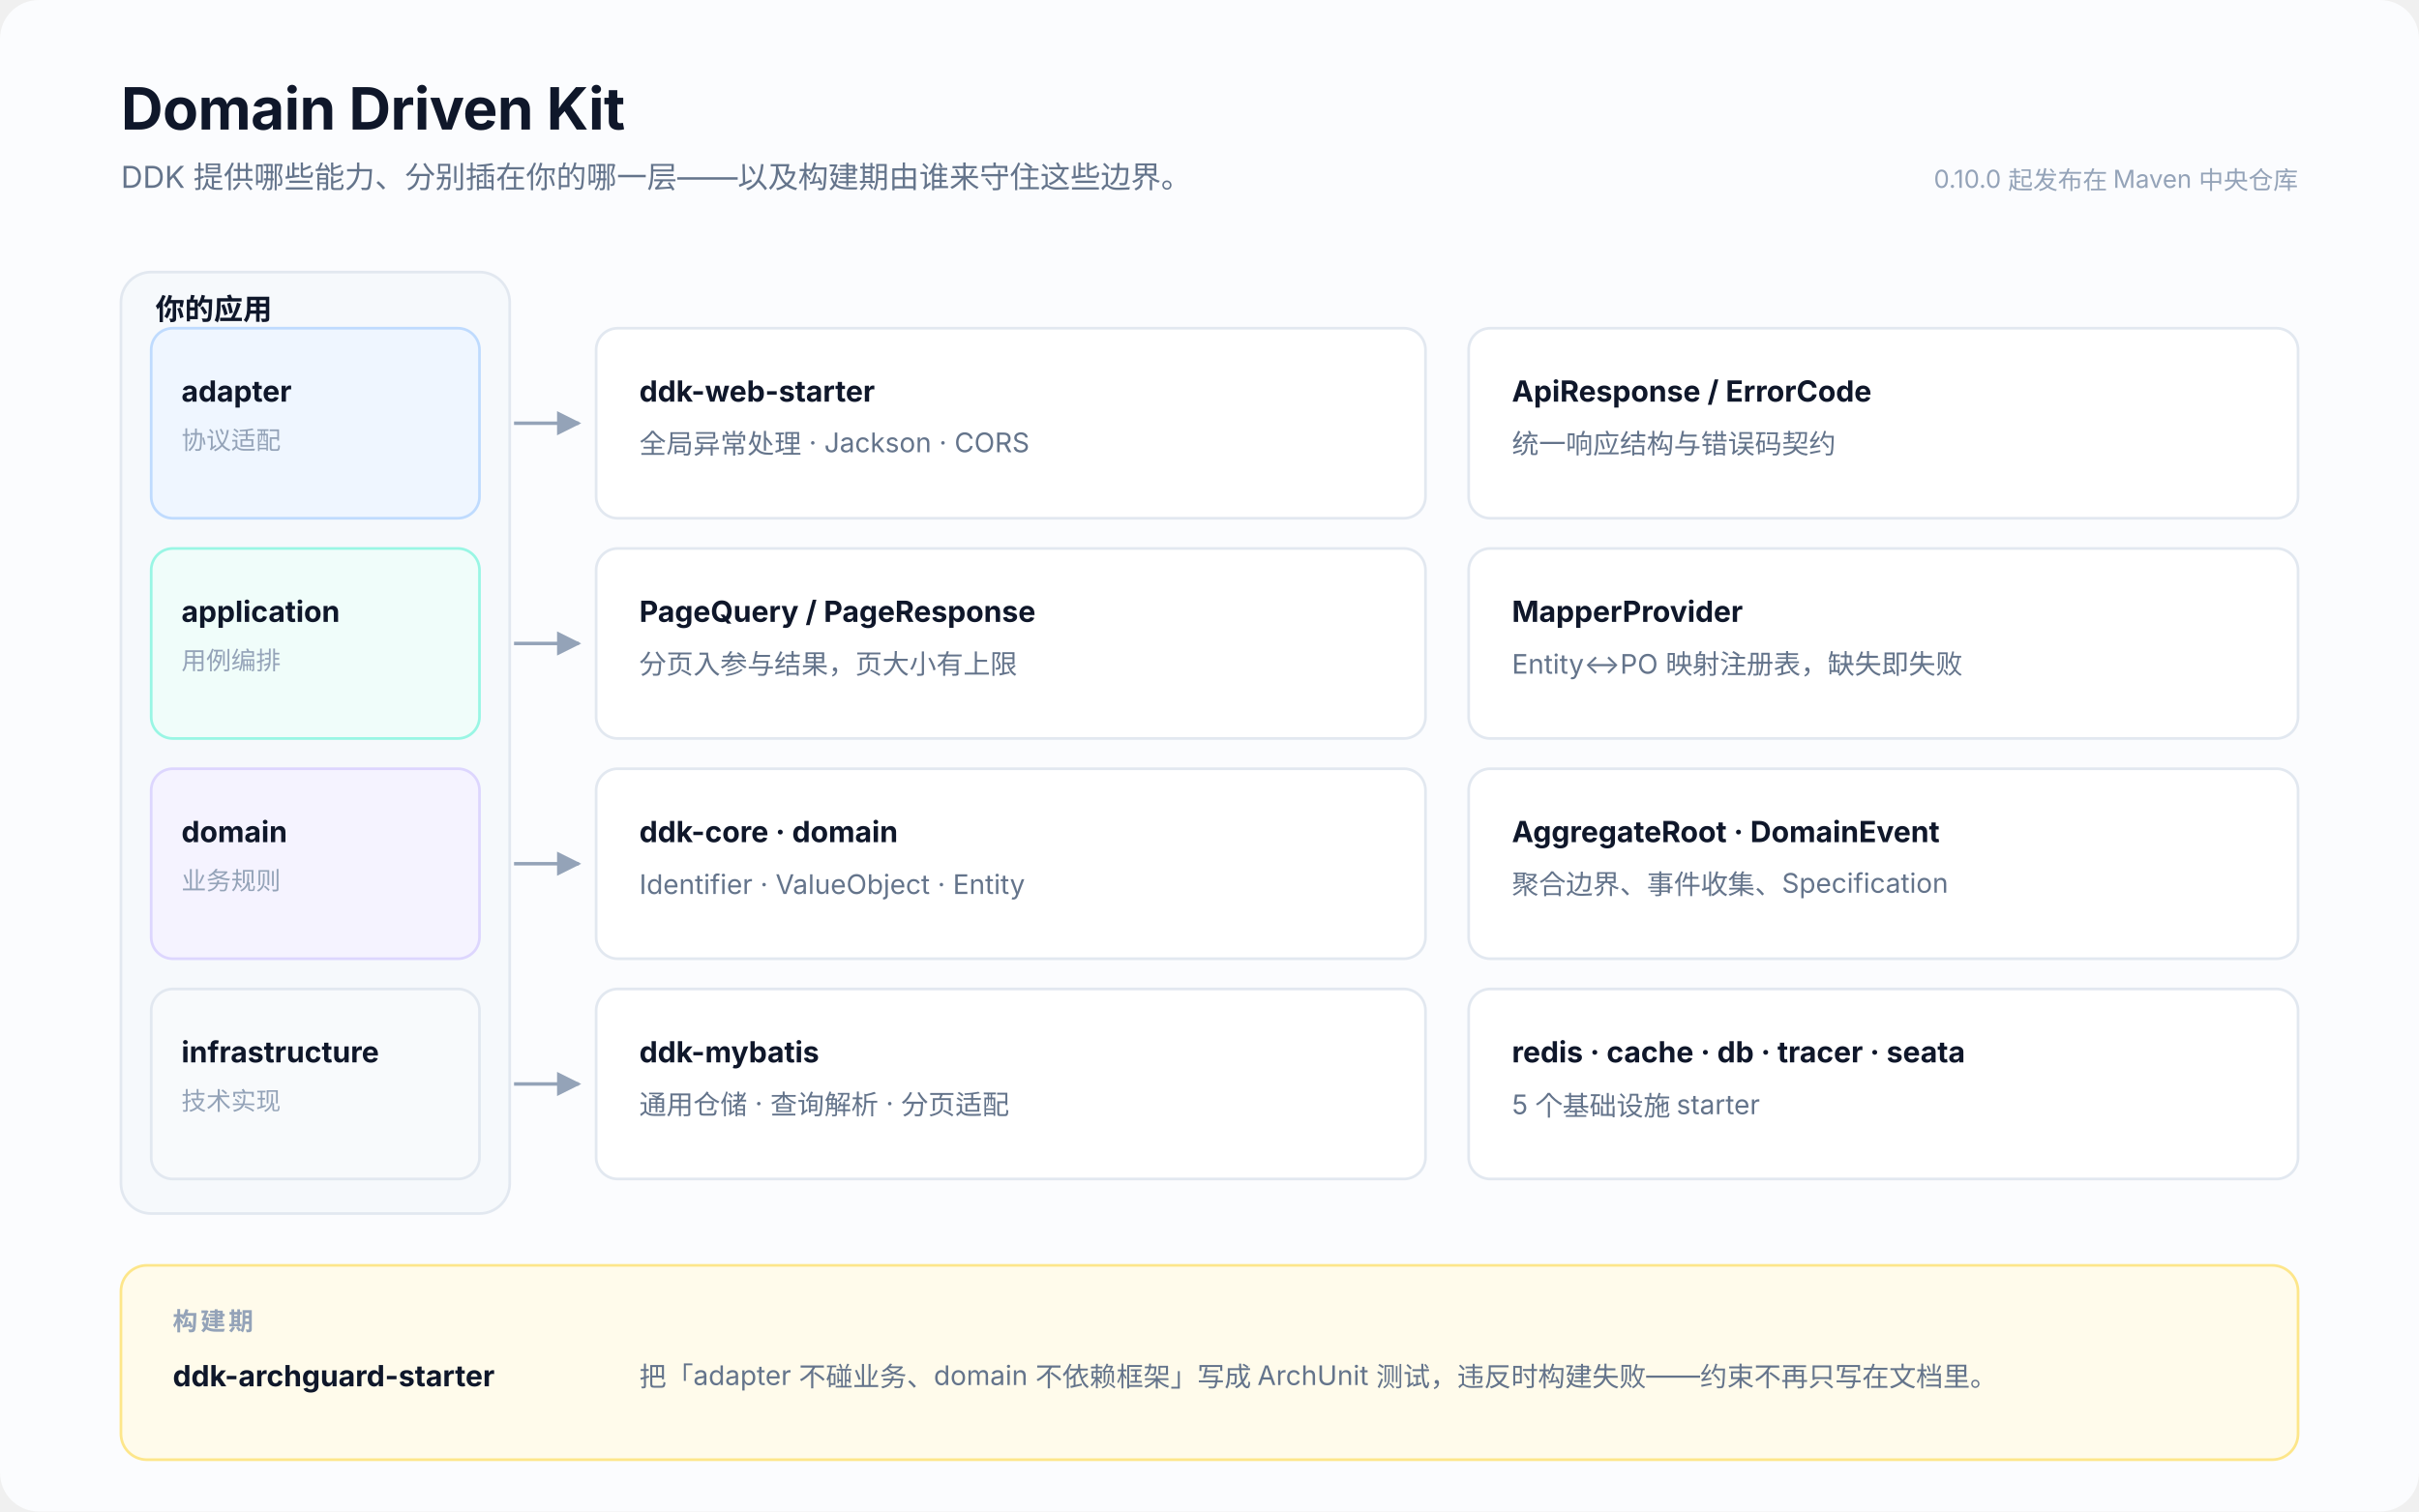
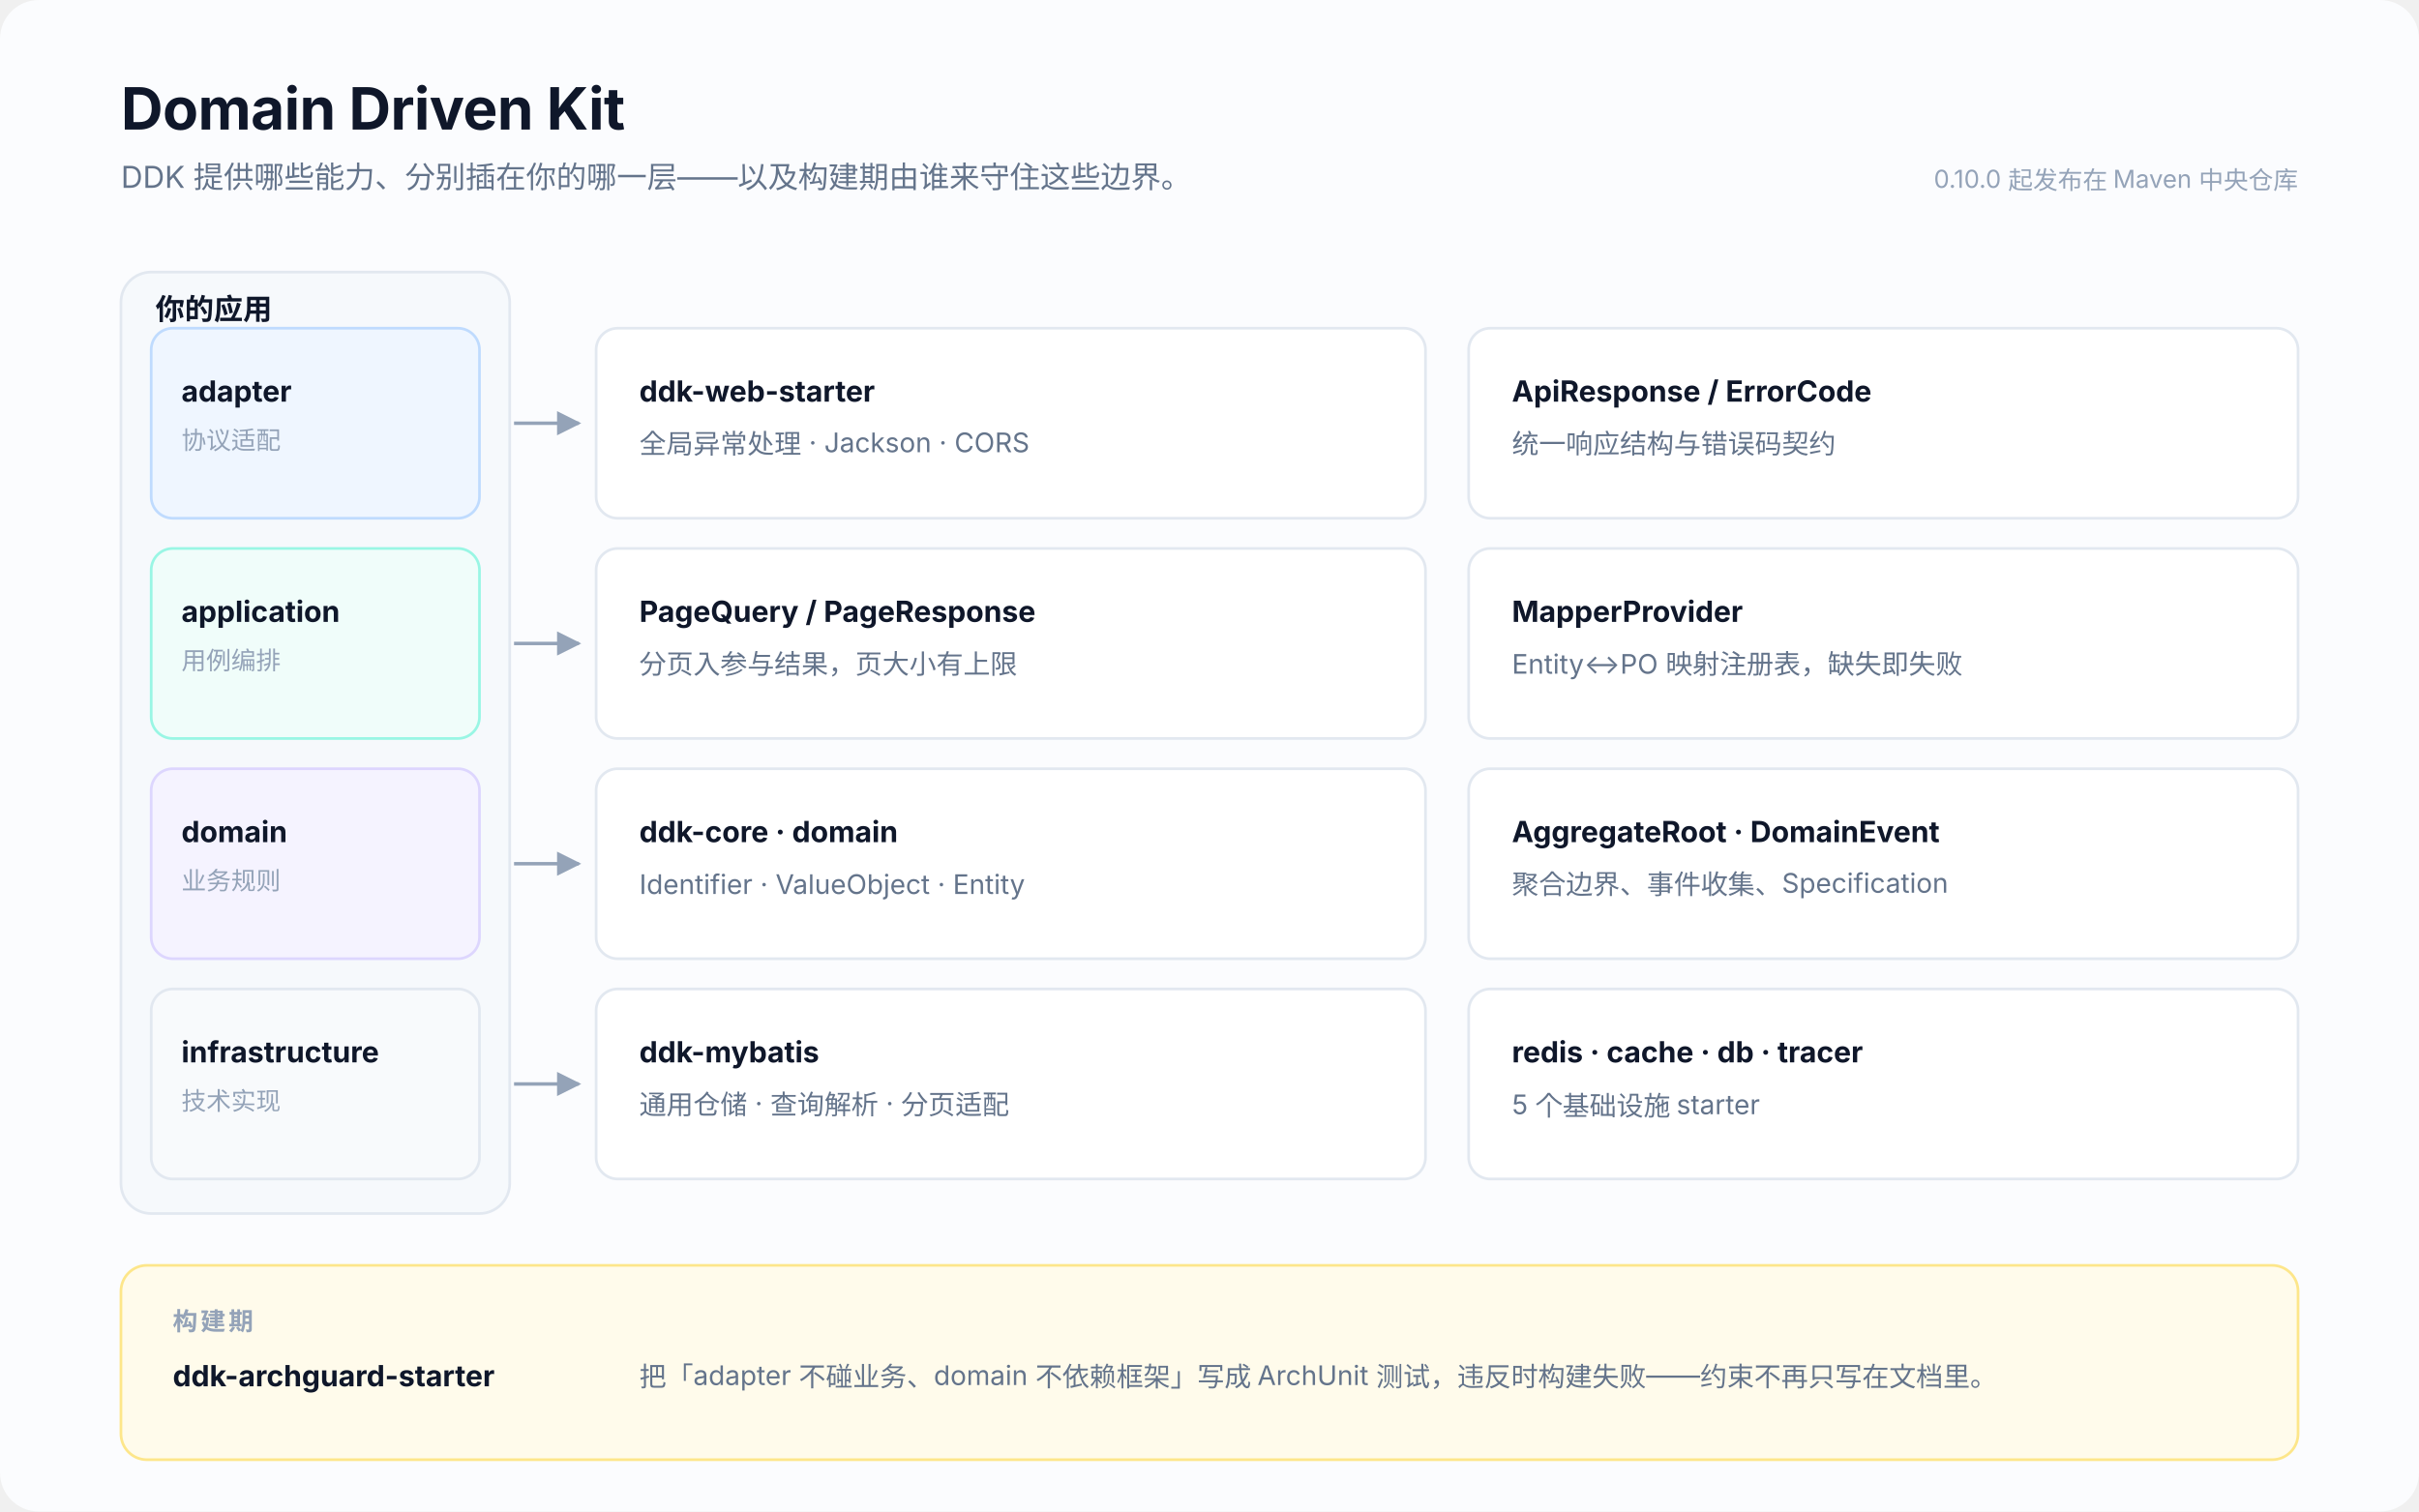
<svg xmlns="http://www.w3.org/2000/svg" viewBox="0 0 1120 700" width="1120" height="700" role="img" aria-labelledby="ttl dsc" style="max-width:100%;height:auto">
  <defs>
    <marker id="ar" viewBox="0 0 10 10" refX="9" refY="5" markerWidth="7" markerHeight="7" orient="auto-start-reverse">
      <path class="mk" d="M0 0 L10 5 L0 10 z" />
    </marker>
    <marker id="ar-b" viewBox="0 0 10 10" refX="9" refY="5" markerWidth="7" markerHeight="7" orient="auto-start-reverse">
      <path class="mk-b" d="M0 0 L10 5 L0 10 z" />
    </marker>
    <marker id="ar-v" viewBox="0 0 10 10" refX="9" refY="5" markerWidth="7" markerHeight="7" orient="auto-start-reverse">
      <path class="mk-v" d="M0 0 L10 5 L0 10 z" />
    </marker>
  </defs>
  <style>
    text{font-family:-apple-system,BlinkMacSystemFont,"Segoe UI","PingFang SC","Hiragino Sans GB","Microsoft YaHei",Inter,Roboto,sans-serif;}
    .bg{fill:#FBFCFE}
    .title{font-size:27px;font-weight:700;fill:#0F172A;letter-spacing:-.2px}
    .sub{font-size:14px;font-weight:400;fill:#64748B}
    .kicker{font-size:11.5px;font-weight:700;fill:#94A3B8;letter-spacing:1.4px}
    .lbl{font-size:15px;font-weight:650;fill:#0F172A}
    .lbl-sm{font-size:13.5px;font-weight:650;fill:#0F172A}
    .txt{font-size:12.5px;font-weight:400;fill:#64748B}
    .txt-xs{font-size:11.5px;font-weight:400;fill:#94A3B8}
    .mono{font-family:ui-monospace,SFMono-Regular,Menlo,Consolas,"Liberation Mono",monospace;font-size:12px;font-weight:500;fill:#334155}
    .mono-sm{font-family:ui-monospace,SFMono-Regular,Menlo,Consolas,"Liberation Mono",monospace;font-size:11px;font-weight:500;fill:#64748B}
    .edgelbl{font-size:11.5px;font-weight:500;fill:#64748B}

    .card{fill:#FFFFFF;stroke:#E2E8F0;stroke-width:1.25}
    .group{fill:#F1F5F9;fill-opacity:.55;stroke:#E2E8F0;stroke-width:1.25}
    .blue{fill:#EFF6FF;stroke:#BFDBFE;stroke-width:1.25}
    .teal{fill:#F0FDFA;stroke:#99F6E4;stroke-width:1.25}
    .violet{fill:#F5F3FF;stroke:#DDD6FE;stroke-width:1.25}
    .amber{fill:#FFFBEB;stroke:#FDE68A;stroke-width:1.25}
    .rose{fill:#FFF1F2;stroke:#FECDD3;stroke-width:1.25}
    .slate{fill:#F8FAFC;stroke:#E2E8F0;stroke-width:1.25}

    .t-blue{fill:#1D4ED8} .t-teal{fill:#0F766E} .t-violet{fill:#6D28D9}
    .t-amber{fill:#B45309} .t-rose{fill:#BE123C} .t-ink{fill:#0F172A}

    .edge{stroke:#94A3B8;stroke-width:1.6;fill:none;marker-end:url(#ar)}
    .edge-b{stroke:#3B82F6;stroke-width:1.8;fill:none;marker-end:url(#ar-b)}
    .edge-v{stroke:#8B5CF6;stroke-width:1.6;fill:none;stroke-dasharray:6 5;marker-end:url(#ar-v)}
    .edge-x{stroke:#F43F5E;stroke-width:1.6;fill:none;stroke-dasharray:5 5}
    .rail{stroke:#E2E8F0;stroke-width:2;fill:none}
    .hair{stroke:#E2E8F0;stroke-width:1.25;fill:none}
    .mk{fill:#94A3B8} .mk-b{fill:#3B82F6} .mk-v{fill:#8B5CF6}

    @media (prefers-color-scheme: dark) {
      .bg{fill:#0B1120}
      .title{fill:#F1F5F9} .sub{fill:#94A3B8} .kicker{fill:#64748B}
      .lbl,.lbl-sm{fill:#E2E8F0} .txt{fill:#94A3B8} .txt-xs{fill:#64748B}
      .mono{fill:#CBD5E1} .mono-sm{fill:#94A3B8} .edgelbl{fill:#94A3B8}
      .card{fill:#111827;stroke:#283548}
      .group{fill:#0F172A;fill-opacity:.7;stroke:#1E293B}
      .blue{fill:#111E38;stroke:#1E40AF}
      .teal{fill:#0C2620;stroke:#115E59}
      .violet{fill:#1A1333;stroke:#5B21B6}
      .amber{fill:#271B08;stroke:#92400E}
      .rose{fill:#2A0F17;stroke:#9F1239}
      .slate{fill:#131C2B;stroke:#283548}
      .t-blue{fill:#93C5FD} .t-teal{fill:#5EEAD4} .t-violet{fill:#C4B5FD}
      .t-amber{fill:#FCD34D} .t-rose{fill:#FDA4AF} .t-ink{fill:#E2E8F0}
      .edge{stroke:#64748B} .edge-b{stroke:#60A5FA} .edge-v{stroke:#A78BFA}
      .edge-x{stroke:#FB7185}
      .rail{stroke:#1E293B} .hair{stroke:#1E293B}
      .mk{fill:#64748B} .mk-b{fill:#60A5FA} .mk-v{fill:#A78BFA}
    }
</style>
  <rect class="bg" width="1120" height="700" rx="18" />
  <text class="title" x="56" y="60">Domain Driven Kit</text>
  <text class="sub" x="56" y="87">DDK 提供哪些能力、分别插在你的哪一层——以及构建期由谁来守住这些边界。</text>
  <rect x="56" y="126" width="180" height="436" rx="14" class="group" />
  <text class="lbl-sm" x="72" y="148">你的应用</text>
  <rect x="70" y="152" width="152" height="88" rx="10" class="blue" />
  <text class="lbl-sm" x="84" y="186">adapter</text>
  <text class="txt-xs" x="84" y="208">协议适配</text>
  <path class="edge" d="M238 196.0 L268 196.0" />
  <rect x="276.0" y="152" width="384.0" height="88" rx="10" class="card" />
  <text class="lbl-sm" x="296.0" y="186">ddk-web-starter</text>
  <text class="txt" x="296.0" y="210">全局异常处理 · Jackson · CORS</text>
  <rect x="680.0" y="152" width="384.0" height="88" rx="10" class="card" />
  <text class="lbl-sm" x="700.0" y="186">ApiResponse / ErrorCode</text>
  <text class="txt" x="700.0" y="210">统一响应结构与错误码契约</text>
  <rect x="70" y="254" width="152" height="88" rx="10" class="teal" />
  <text class="lbl-sm" x="84" y="288">application</text>
  <text class="txt-xs" x="84" y="310">用例编排</text>
  <path class="edge" d="M238 298.0 L268 298.0" />
  <rect x="276.0" y="254" width="384.0" height="88" rx="10" class="card" />
  <text class="lbl-sm" x="296.0" y="288">PageQuery / PageResponse</text>
  <text class="txt" x="296.0" y="312">分页入参与结果，页大小有上限</text>
  <rect x="680.0" y="254" width="384.0" height="88" rx="10" class="card" />
  <text class="lbl-sm" x="700.0" y="288">MapperProvider</text>
  <text class="txt" x="700.0" y="312">Entity↔PO 映射注册表，缺失即失败</text>
  <rect x="70" y="356" width="152" height="88" rx="10" class="violet" />
  <text class="lbl-sm" x="84" y="390">domain</text>
  <text class="txt-xs" x="84" y="412">业务规则</text>
  <path class="edge" d="M238 400.0 L268 400.0" />
  <rect x="276.0" y="356" width="384.0" height="88" rx="10" class="card" />
  <text class="lbl-sm" x="296.0" y="390">ddk-core · domain</text>
  <text class="txt" x="296.0" y="414">Identifier · ValueObject · Entity</text>
  <rect x="680.0" y="356" width="384.0" height="88" rx="10" class="card" />
  <text class="lbl-sm" x="700.0" y="390">AggregateRoot · DomainEvent</text>
  <text class="txt" x="700.0" y="414">聚合边界、事件收集、Specification</text>
  <rect x="70" y="458" width="152" height="88" rx="10" class="slate" />
  <text class="lbl-sm" x="84" y="492">infrastructure</text>
  <text class="txt-xs" x="84" y="514">技术实现</text>
  <path class="edge" d="M238 502.0 L268 502.0" />
  <rect x="276.0" y="458" width="384.0" height="88" rx="10" class="card" />
  <text class="lbl-sm" x="296.0" y="492">ddk-mybatis</text>
  <text class="txt" x="296.0" y="516">通用仓储 · 查询解析 · 分页适配</text>
  <rect x="680.0" y="458" width="384.0" height="88" rx="10" class="card" />
-   <text class="lbl-sm" x="700.0" y="492">redis · cache · db · tracer · seata</text>
+   <text class="lbl-sm" x="700.0" y="492">redis · cache · db · tracer</text>
  <text class="txt" x="700.0" y="516">5 个基础设施 starter</text>
  <rect x="56" y="586" width="1008" height="90" rx="12" class="amber" />
  <text class="kicker" x="80" y="616">构建期</text>
  <text class="lbl-sm" x="80" y="642">ddk-archguard-starter</text>
  <text class="txt" x="296" y="642">把「adapter 不碰业务、domain 不依赖框架」写成 ArchUnit 测试，违反时构建失败——约束不再只写在文档里。</text>
  <text class="txt-xs" x="1064" y="87" text-anchor="end">0.10.0 起发布在 Maven 中央仓库</text>
</svg>
